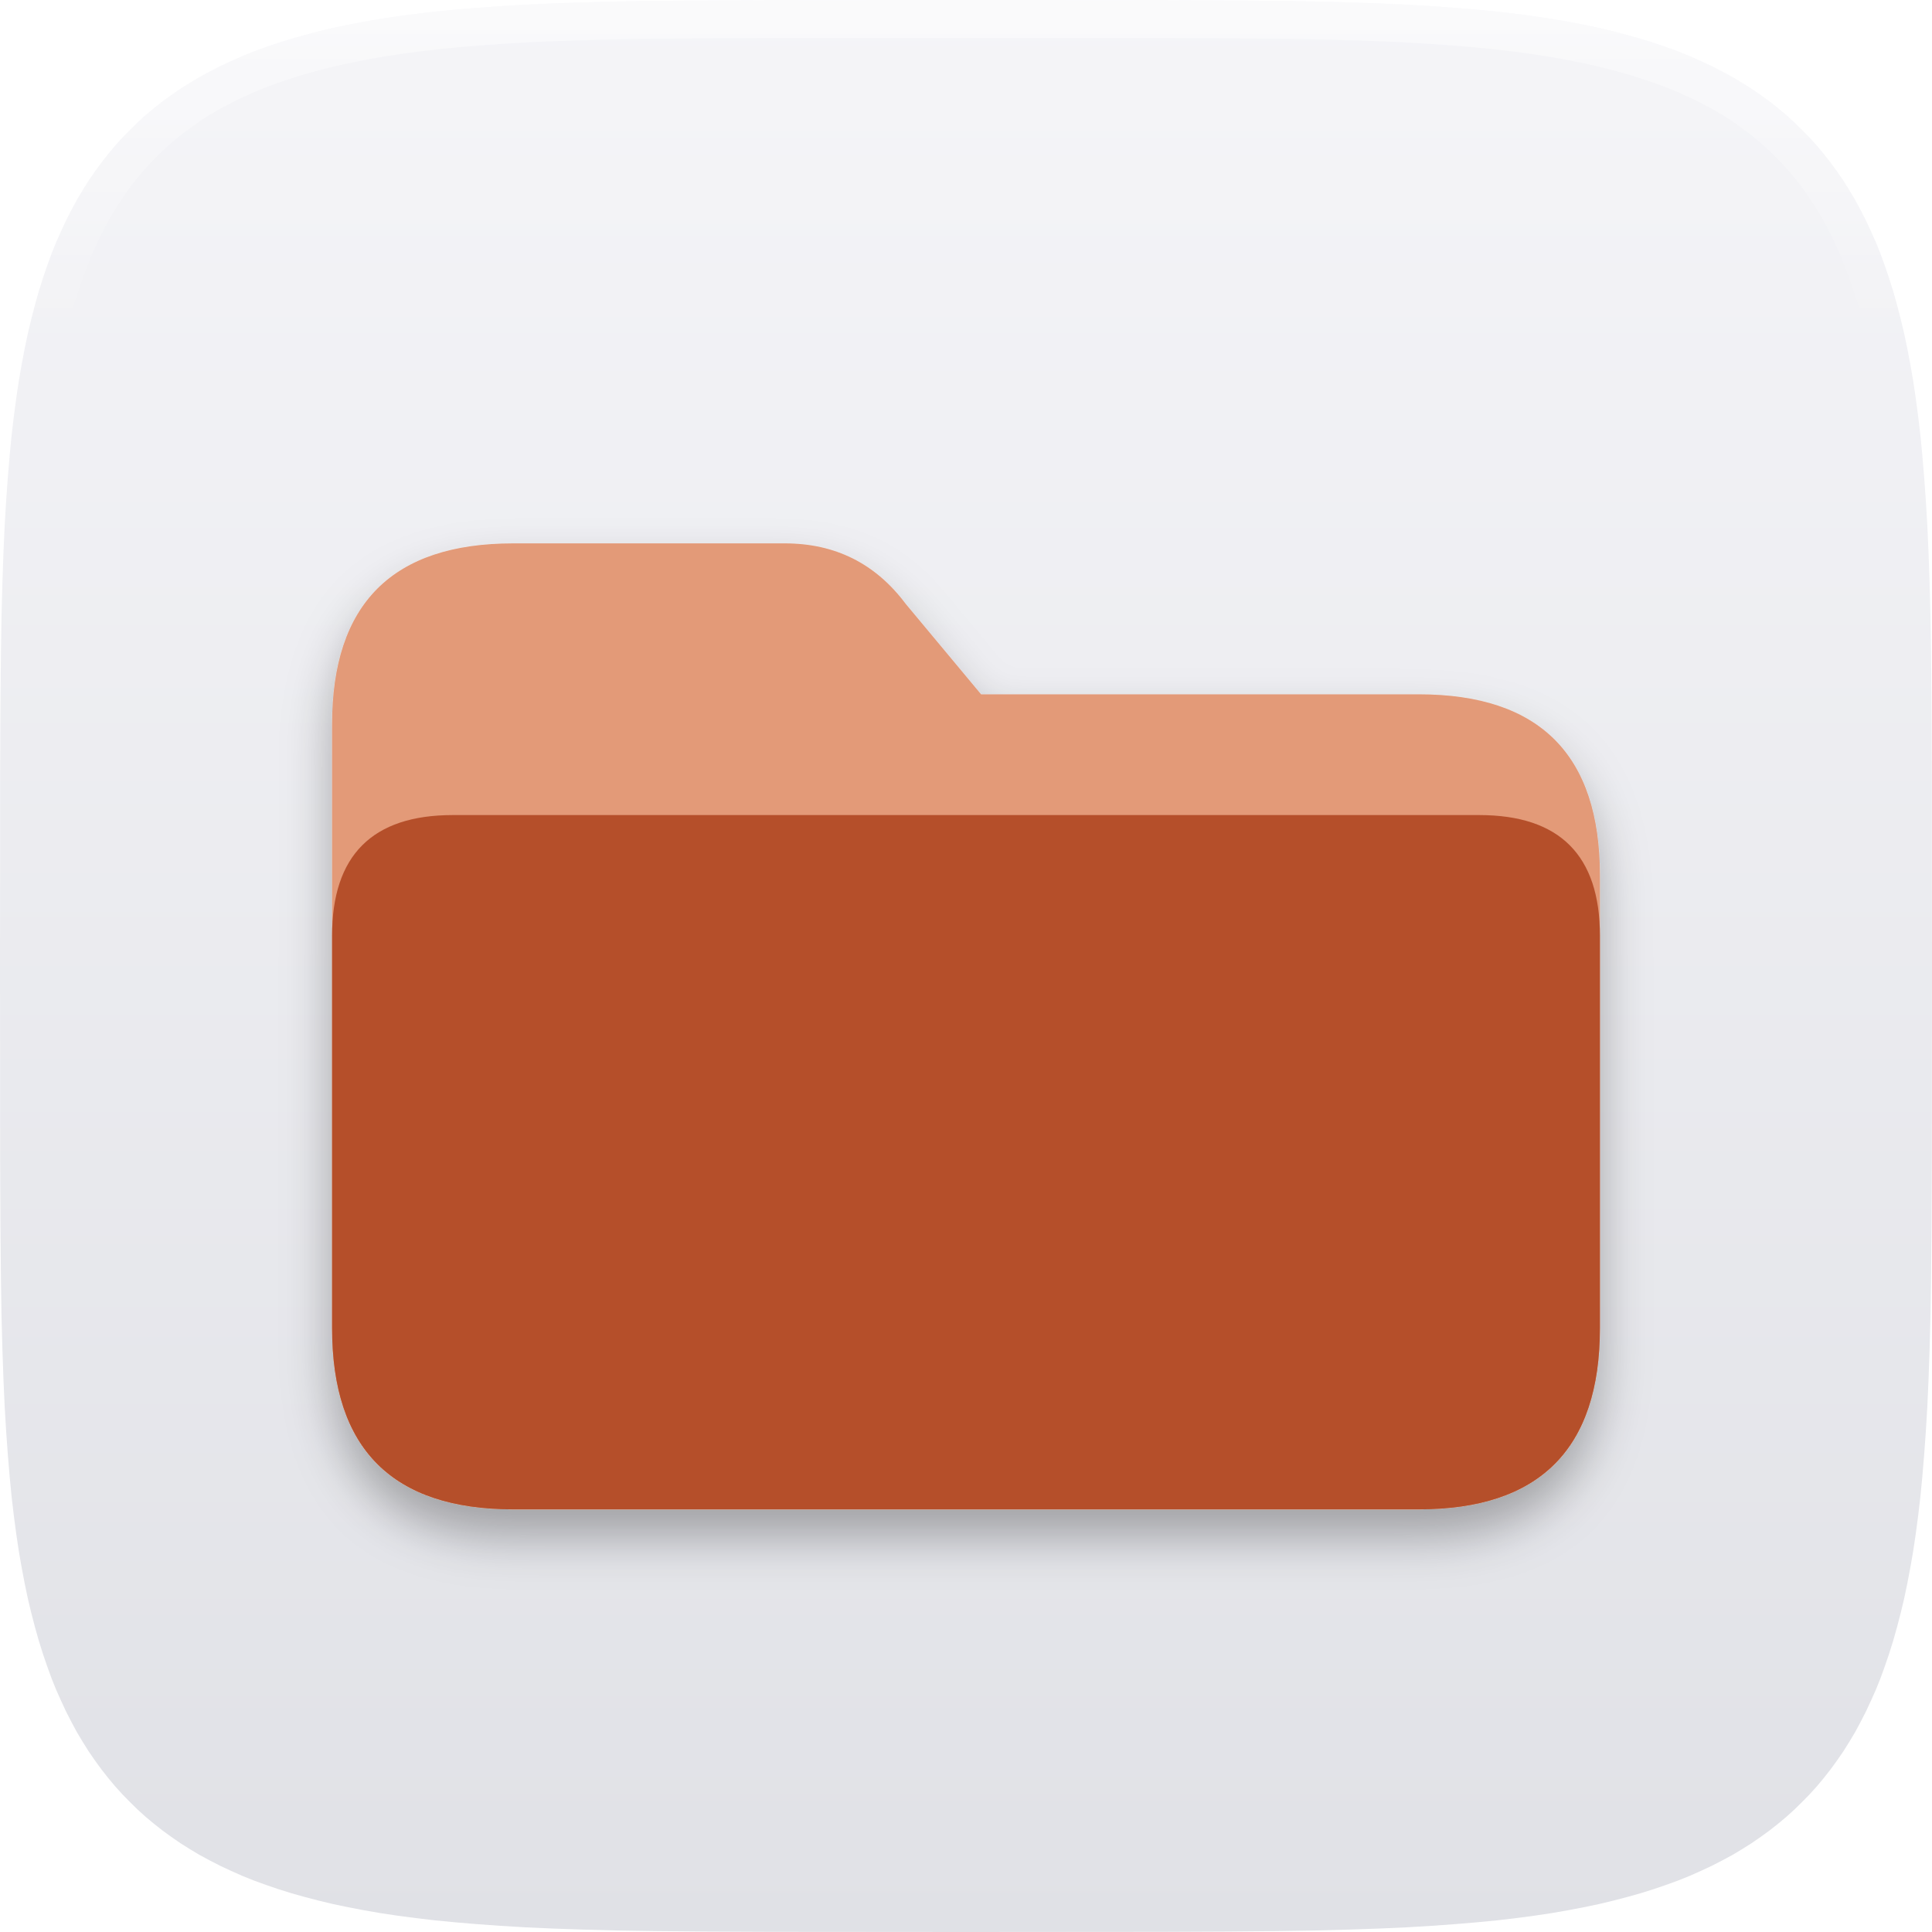
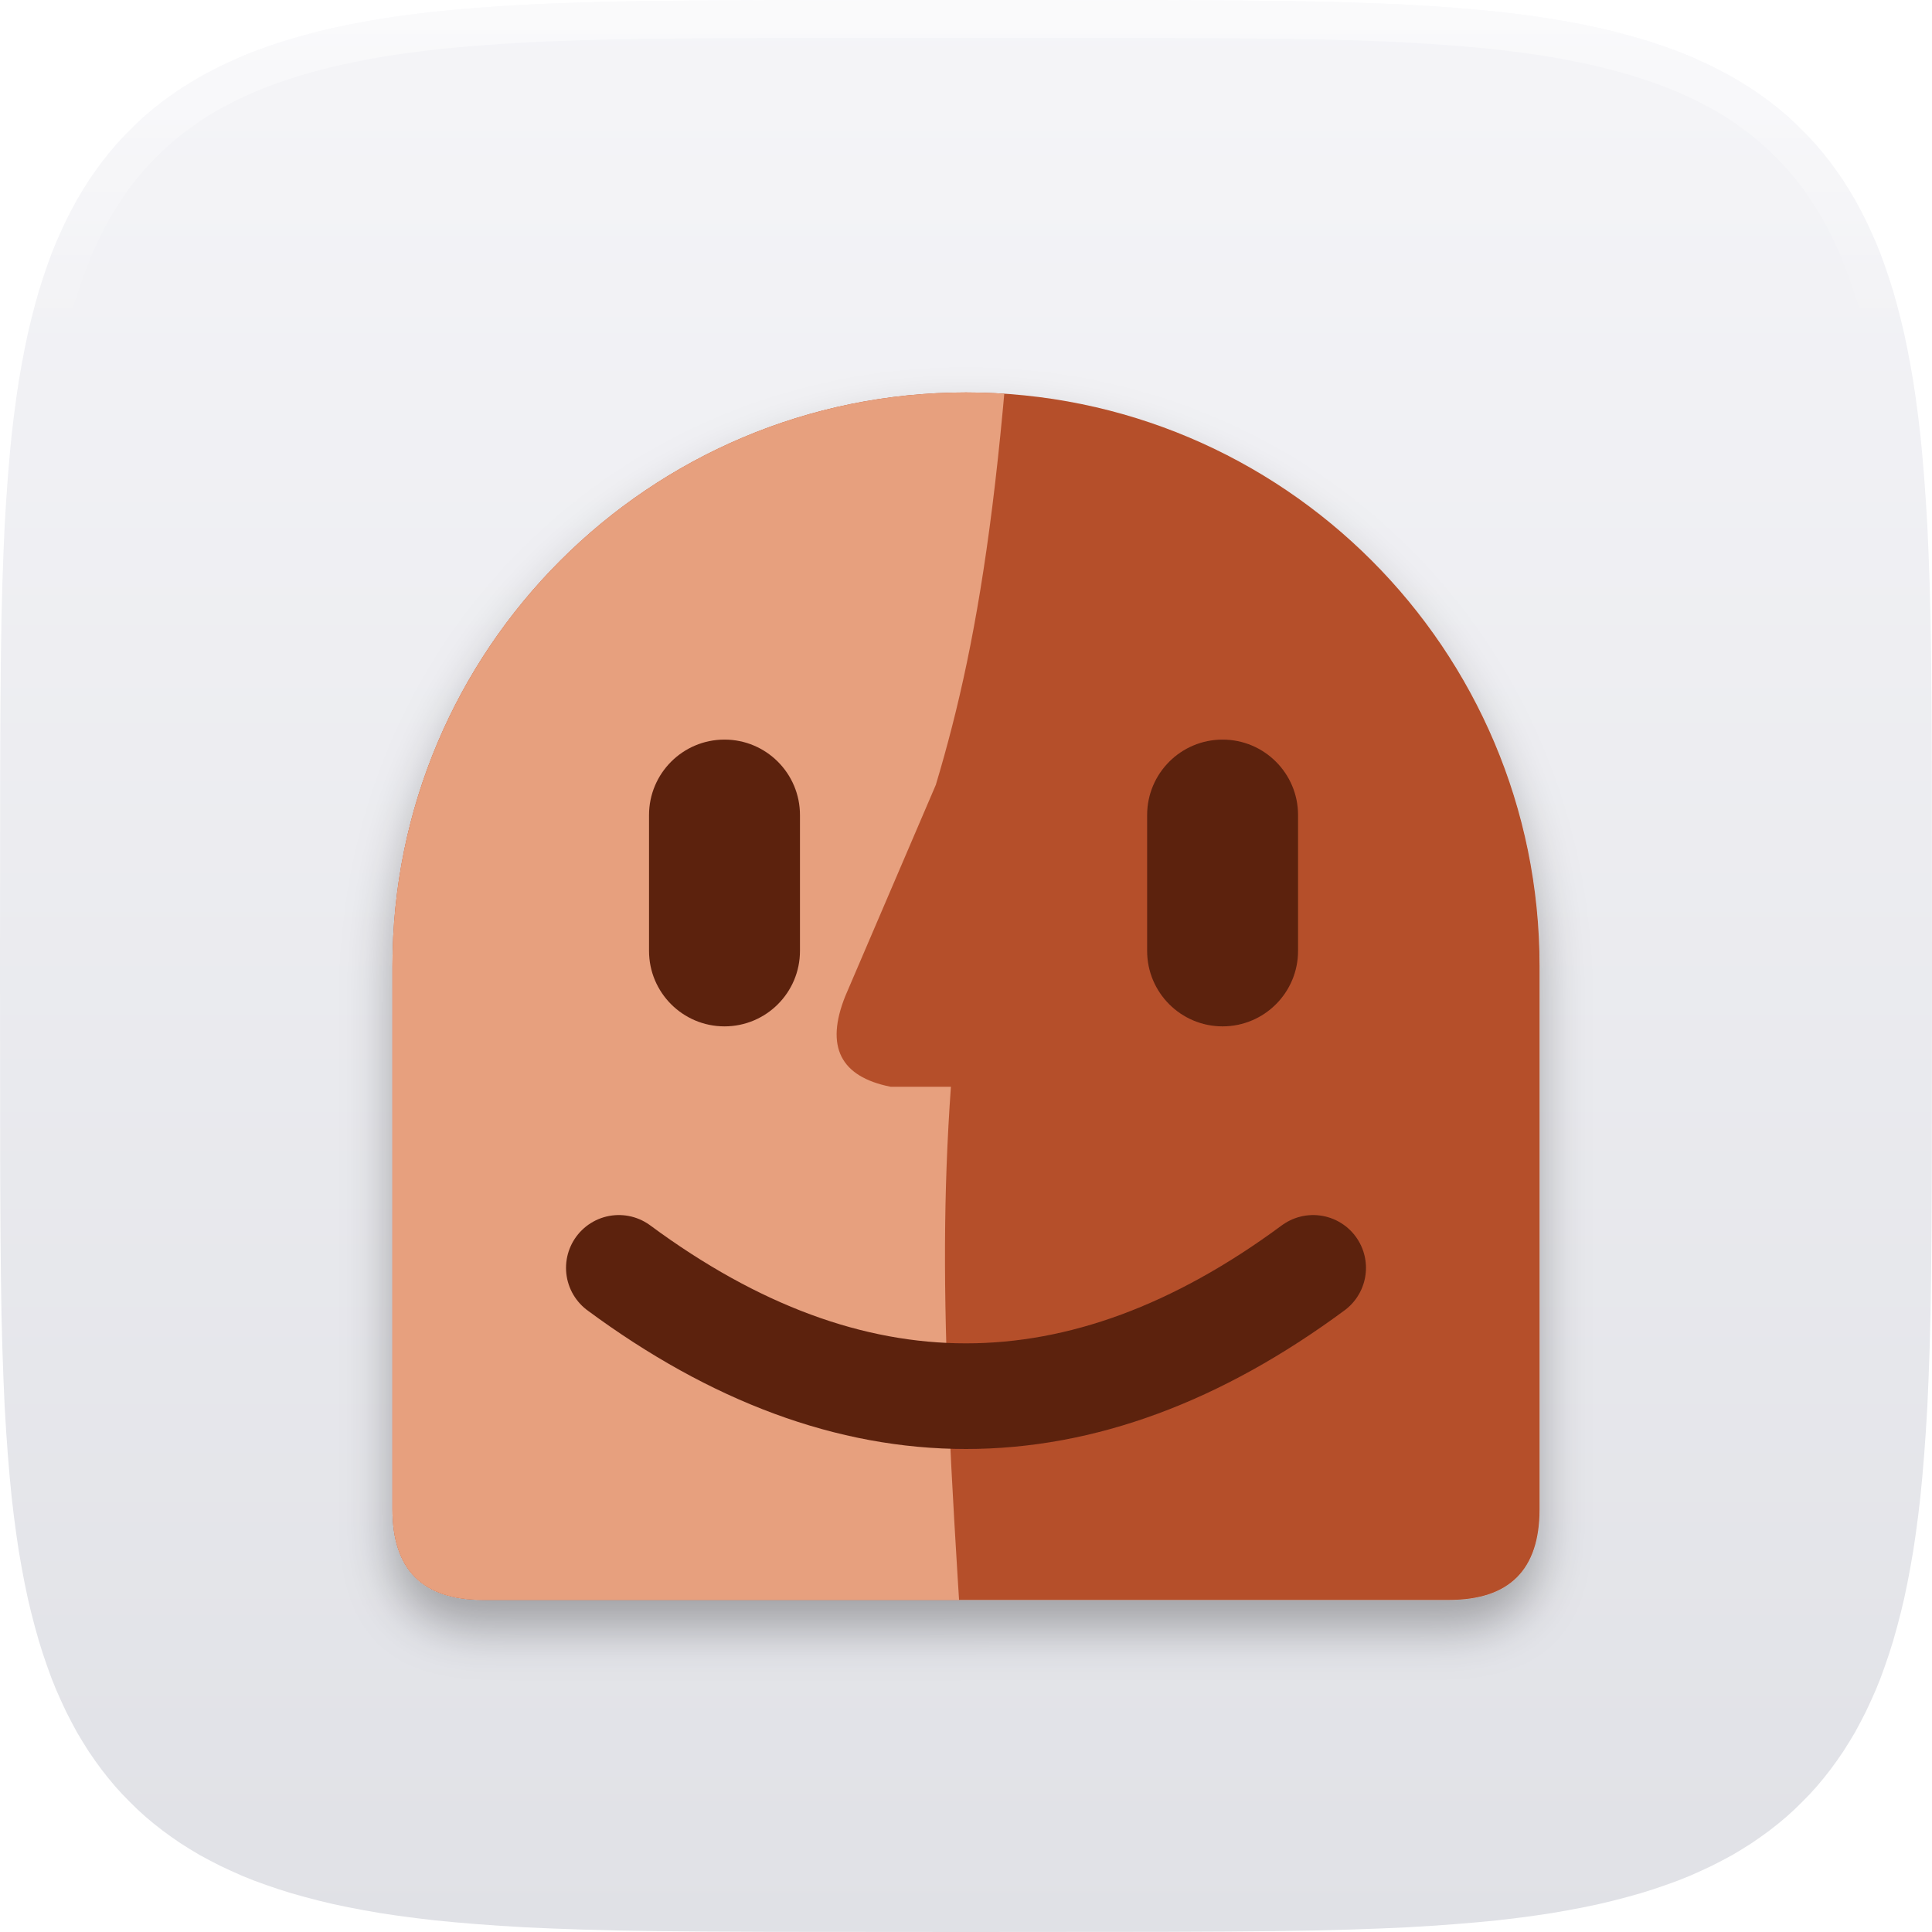
<svg xmlns="http://www.w3.org/2000/svg" width="128" height="128" viewBox="0 0 128 128">
  <defs>
    <linearGradient id="base" x1="0" y1="0" x2="0" y2="1">
      <stop offset="0" stop-color="#F5F5F8" />
      <stop offset="1" stop-color="#E0E1E6" />
    </linearGradient>
    <linearGradient id="hl" gradientUnits="userSpaceOnUse" x1="0" y1="0" x2="0" y2="22">
      <stop offset="0" stop-color="#FFFFFF" stop-opacity="0.5" />
      <stop offset="1" stop-color="#FFFFFF" stop-opacity="0" />
    </linearGradient>
    <clipPath id="tile">
      <path d="M128.00 64.00 L127.99 77.00 L127.97 81.35 L127.94 84.54 L127.90 87.15 L127.84 89.40 L127.77 91.40 L127.69 93.20 L127.59 94.86 L127.48 96.39 L127.36 97.82 L127.23 99.17 L127.08 100.44 L126.92 101.65 L126.75 102.79 L126.56 103.88 L126.36 104.93 L126.15 105.93 L125.92 106.89 L125.68 107.81 L125.43 108.70 L125.16 109.56 L124.88 110.38 L124.59 111.18 L124.28 111.95 L123.95 112.69 L123.62 113.40 L123.26 114.10 L122.90 114.77 L122.51 115.42 L122.12 116.04 L121.70 116.65 L121.27 117.24 L120.83 117.80 L120.37 118.35 L119.89 118.88 L119.39 119.39 L118.88 119.89 L118.35 120.37 L117.80 120.83 L117.24 121.27 L116.65 121.70 L116.04 122.12 L115.42 122.51 L114.77 122.90 L114.10 123.26 L113.40 123.62 L112.69 123.95 L111.95 124.28 L111.18 124.59 L110.38 124.88 L109.56 125.16 L108.70 125.43 L107.81 125.68 L106.89 125.92 L105.93 126.15 L104.93 126.36 L103.88 126.56 L102.79 126.75 L101.65 126.92 L100.44 127.08 L99.17 127.23 L97.82 127.36 L96.39 127.48 L94.86 127.59 L93.20 127.69 L91.40 127.77 L89.40 127.84 L87.15 127.90 L84.54 127.94 L81.35 127.97 L77.00 127.99 L64.00 128.00 L51.00 127.99 L46.65 127.97 L43.46 127.94 L40.85 127.90 L38.60 127.84 L36.60 127.77 L34.80 127.69 L33.14 127.59 L31.61 127.48 L30.18 127.36 L28.83 127.23 L27.56 127.08 L26.35 126.92 L25.21 126.75 L24.12 126.56 L23.07 126.36 L22.07 126.15 L21.11 125.92 L20.19 125.68 L19.30 125.43 L18.44 125.16 L17.62 124.88 L16.82 124.59 L16.05 124.28 L15.31 123.95 L14.60 123.62 L13.90 123.26 L13.23 122.90 L12.58 122.51 L11.96 122.12 L11.35 121.70 L10.76 121.27 L10.20 120.83 L9.65 120.37 L9.12 119.89 L8.61 119.39 L8.11 118.88 L7.63 118.35 L7.17 117.80 L6.73 117.24 L6.30 116.65 L5.88 116.04 L5.49 115.42 L5.10 114.77 L4.74 114.10 L4.38 113.40 L4.05 112.69 L3.72 111.95 L3.41 111.18 L3.12 110.38 L2.84 109.56 L2.57 108.70 L2.32 107.81 L2.08 106.89 L1.85 105.93 L1.64 104.93 L1.44 103.88 L1.25 102.79 L1.08 101.65 L0.92 100.44 L0.77 99.17 L0.64 97.82 L0.52 96.39 L0.41 94.86 L0.31 93.20 L0.23 91.40 L0.16 89.40 L0.10 87.15 L0.06 84.54 L0.03 81.35 L0.01 77.00 L0.00 64.00 L0.01 51.00 L0.03 46.65 L0.06 43.46 L0.10 40.85 L0.16 38.60 L0.23 36.60 L0.31 34.80 L0.41 33.14 L0.52 31.61 L0.64 30.18 L0.77 28.83 L0.92 27.56 L1.08 26.35 L1.25 25.21 L1.44 24.12 L1.64 23.07 L1.85 22.07 L2.08 21.11 L2.32 20.19 L2.57 19.30 L2.84 18.44 L3.12 17.62 L3.41 16.82 L3.72 16.05 L4.05 15.31 L4.38 14.60 L4.74 13.90 L5.10 13.23 L5.49 12.58 L5.88 11.96 L6.30 11.35 L6.73 10.76 L7.17 10.20 L7.63 9.65 L8.11 9.12 L8.61 8.61 L9.12 8.11 L9.65 7.63 L10.20 7.17 L10.76 6.73 L11.35 6.30 L11.96 5.88 L12.58 5.49 L13.23 5.10 L13.90 4.74 L14.60 4.38 L15.31 4.05 L16.05 3.72 L16.82 3.41 L17.62 3.12 L18.44 2.84 L19.30 2.57 L20.19 2.32 L21.11 2.08 L22.07 1.85 L23.07 1.64 L24.12 1.44 L25.21 1.25 L26.35 1.08 L27.56 0.92 L28.83 0.77 L30.18 0.64 L31.61 0.52 L33.14 0.41 L34.80 0.31 L36.60 0.23 L38.60 0.16 L40.85 0.10 L43.46 0.06 L46.65 0.03 L51.00 0.01 L64.00 0.00 L77.00 0.01 L81.35 0.03 L84.54 0.06 L87.15 0.10 L89.40 0.16 L91.40 0.23 L93.20 0.31 L94.86 0.41 L96.39 0.52 L97.82 0.64 L99.17 0.77 L100.44 0.92 L101.65 1.08 L102.79 1.25 L103.88 1.44 L104.93 1.64 L105.93 1.85 L106.89 2.08 L107.81 2.32 L108.70 2.57 L109.56 2.84 L110.38 3.12 L111.18 3.41 L111.95 3.72 L112.69 4.05 L113.40 4.38 L114.10 4.74 L114.77 5.10 L115.42 5.49 L116.04 5.88 L116.65 6.30 L117.24 6.73 L117.80 7.17 L118.35 7.63 L118.88 8.11 L119.39 8.61 L119.89 9.12 L120.37 9.65 L120.83 10.20 L121.27 10.76 L121.70 11.35 L122.12 11.96 L122.51 12.58 L122.90 13.23 L123.26 13.90 L123.62 14.60 L123.95 15.31 L124.28 16.05 L124.59 16.82 L124.88 17.62 L125.16 18.44 L125.43 19.30 L125.68 20.19 L125.92 21.11 L126.15 22.07 L126.36 23.07 L126.56 24.12 L126.75 25.21 L126.92 26.35 L127.08 27.56 L127.23 28.83 L127.36 30.18 L127.48 31.61 L127.59 33.14 L127.69 34.80 L127.77 36.60 L127.84 38.60 L127.90 40.85 L127.94 43.46 L127.97 46.65 L127.99 51.00 Z" />
    </clipPath>
    <filter id="drop" x="-30%" y="-30%" width="160%" height="170%">
      <feDropShadow dx="0" dy="1.8" stdDeviation="1.6" flood-color="#000000" flood-opacity="0.3" />
    </filter>
+     <clipPath id="head">
+       <path d="M26 100 V64 A38 38 0 0 1 102 64 V100 Q102 106 96 106 H32 Q26 106 26 100 Z" />
+     </clipPath>
  </defs>
  <path d="M128.00 64.00 L127.99 77.00 L127.97 81.35 L127.94 84.54 L127.90 87.15 L127.84 89.40 L127.77 91.40 L127.69 93.20 L127.59 94.86 L127.48 96.39 L127.36 97.82 L127.23 99.17 L127.08 100.44 L126.92 101.65 L126.75 102.79 L126.56 103.88 L126.36 104.93 L126.15 105.93 L125.92 106.89 L125.68 107.81 L125.43 108.70 L125.16 109.56 L124.88 110.38 L124.59 111.18 L124.28 111.95 L123.95 112.69 L123.62 113.40 L123.26 114.10 L122.90 114.77 L122.51 115.42 L122.12 116.04 L121.70 116.65 L121.27 117.24 L120.83 117.80 L120.37 118.35 L119.89 118.88 L119.39 119.39 L118.88 119.89 L118.35 120.37 L117.80 120.83 L117.24 121.27 L116.65 121.70 L116.04 122.12 L115.42 122.51 L114.77 122.90 L114.10 123.26 L113.40 123.62 L112.69 123.95 L111.95 124.28 L111.18 124.59 L110.38 124.88 L109.56 125.16 L108.70 125.43 L107.81 125.68 L106.89 125.92 L105.93 126.15 L104.93 126.36 L103.88 126.56 L102.79 126.75 L101.65 126.92 L100.44 127.08 L99.17 127.23 L97.82 127.36 L96.39 127.48 L94.86 127.59 L93.20 127.69 L91.40 127.77 L89.40 127.84 L87.15 127.90 L84.54 127.94 L81.35 127.97 L77.00 127.99 L64.00 128.00 L51.00 127.99 L46.65 127.97 L43.46 127.94 L40.85 127.90 L38.60 127.84 L36.60 127.77 L34.80 127.69 L33.14 127.59 L31.61 127.48 L30.18 127.36 L28.83 127.23 L27.56 127.08 L26.35 126.92 L25.21 126.75 L24.12 126.56 L23.07 126.36 L22.07 126.15 L21.11 125.92 L20.19 125.68 L19.30 125.43 L18.44 125.16 L17.62 124.88 L16.82 124.59 L16.05 124.28 L15.31 123.95 L14.60 123.62 L13.90 123.26 L13.23 122.90 L12.58 122.51 L11.96 122.12 L11.35 121.70 L10.76 121.27 L10.20 120.83 L9.65 120.37 L9.12 119.89 L8.61 119.39 L8.11 118.88 L7.63 118.35 L7.17 117.80 L6.73 117.24 L6.30 116.65 L5.88 116.04 L5.49 115.42 L5.10 114.77 L4.74 114.10 L4.38 113.40 L4.05 112.69 L3.72 111.95 L3.41 111.18 L3.12 110.38 L2.84 109.56 L2.57 108.70 L2.32 107.81 L2.08 106.89 L1.85 105.93 L1.64 104.93 L1.44 103.88 L1.25 102.79 L1.08 101.65 L0.92 100.44 L0.77 99.17 L0.64 97.82 L0.52 96.39 L0.41 94.86 L0.31 93.20 L0.23 91.40 L0.16 89.40 L0.10 87.15 L0.06 84.54 L0.03 81.35 L0.01 77.00 L0.00 64.00 L0.01 51.00 L0.03 46.65 L0.06 43.46 L0.10 40.85 L0.16 38.60 L0.23 36.60 L0.31 34.80 L0.41 33.14 L0.52 31.61 L0.64 30.18 L0.77 28.83 L0.92 27.56 L1.08 26.35 L1.25 25.21 L1.44 24.12 L1.64 23.07 L1.85 22.07 L2.08 21.11 L2.32 20.19 L2.57 19.30 L2.84 18.44 L3.12 17.62 L3.41 16.82 L3.72 16.05 L4.05 15.31 L4.38 14.60 L4.74 13.90 L5.10 13.23 L5.49 12.58 L5.88 11.96 L6.30 11.35 L6.73 10.76 L7.17 10.20 L7.63 9.65 L8.11 9.12 L8.61 8.61 L9.12 8.11 L9.65 7.63 L10.20 7.17 L10.76 6.73 L11.35 6.30 L11.96 5.88 L12.58 5.49 L13.23 5.10 L13.90 4.74 L14.60 4.38 L15.31 4.05 L16.05 3.72 L16.82 3.41 L17.62 3.12 L18.44 2.84 L19.30 2.57 L20.19 2.32 L21.11 2.08 L22.07 1.85 L23.07 1.64 L24.12 1.44 L25.21 1.25 L26.35 1.08 L27.56 0.92 L28.83 0.77 L30.18 0.64 L31.61 0.52 L33.14 0.41 L34.80 0.31 L36.60 0.23 L38.60 0.16 L40.85 0.10 L43.46 0.06 L46.65 0.03 L51.00 0.01 L64.00 0.00 L77.00 0.01 L81.35 0.03 L84.54 0.06 L87.15 0.10 L89.40 0.16 L91.40 0.23 L93.20 0.31 L94.86 0.41 L96.39 0.52 L97.82 0.64 L99.17 0.77 L100.44 0.92 L101.65 1.08 L102.79 1.25 L103.88 1.44 L104.93 1.64 L105.93 1.85 L106.89 2.08 L107.81 2.32 L108.70 2.57 L109.56 2.84 L110.38 3.12 L111.18 3.41 L111.95 3.72 L112.69 4.05 L113.40 4.38 L114.10 4.74 L114.77 5.10 L115.42 5.49 L116.04 5.88 L116.65 6.30 L117.24 6.73 L117.80 7.17 L118.35 7.63 L118.88 8.11 L119.39 8.61 L119.89 9.12 L120.37 9.65 L120.83 10.20 L121.27 10.76 L121.70 11.35 L122.12 11.96 L122.51 12.58 L122.90 13.23 L123.26 13.90 L123.62 14.60 L123.95 15.31 L124.28 16.05 L124.59 16.82 L124.88 17.62 L125.16 18.44 L125.43 19.30 L125.68 20.19 L125.92 21.11 L126.15 22.07 L126.36 23.07 L126.56 24.12 L126.75 25.21 L126.92 26.35 L127.08 27.56 L127.23 28.83 L127.36 30.18 L127.48 31.61 L127.59 33.14 L127.69 34.80 L127.77 36.60 L127.84 38.60 L127.90 40.85 L127.94 43.46 L127.97 46.65 L127.99 51.00 Z" fill="url(#base)" />
  <g clip-path="url(#tile)">
    <path d="M128.00 64.00 L127.99 77.00 L127.97 81.35 L127.94 84.54 L127.90 87.15 L127.84 89.40 L127.77 91.40 L127.69 93.20 L127.59 94.86 L127.48 96.39 L127.36 97.82 L127.23 99.17 L127.08 100.44 L126.92 101.65 L126.75 102.79 L126.56 103.88 L126.36 104.93 L126.15 105.93 L125.92 106.89 L125.68 107.81 L125.43 108.70 L125.16 109.56 L124.88 110.38 L124.59 111.18 L124.28 111.95 L123.95 112.69 L123.62 113.40 L123.26 114.10 L122.90 114.77 L122.51 115.42 L122.12 116.04 L121.70 116.65 L121.27 117.24 L120.83 117.80 L120.37 118.35 L119.89 118.88 L119.39 119.39 L118.88 119.89 L118.35 120.37 L117.80 120.83 L117.24 121.27 L116.65 121.70 L116.04 122.12 L115.42 122.51 L114.77 122.90 L114.10 123.26 L113.40 123.62 L112.69 123.95 L111.95 124.28 L111.18 124.59 L110.38 124.88 L109.56 125.16 L108.70 125.43 L107.81 125.68 L106.89 125.92 L105.93 126.15 L104.93 126.36 L103.88 126.56 L102.79 126.75 L101.65 126.92 L100.44 127.08 L99.17 127.23 L97.82 127.36 L96.39 127.48 L94.86 127.59 L93.20 127.69 L91.40 127.77 L89.40 127.84 L87.15 127.90 L84.54 127.94 L81.35 127.97 L77.00 127.99 L64.00 128.00 L51.00 127.99 L46.65 127.97 L43.46 127.94 L40.85 127.90 L38.60 127.84 L36.60 127.77 L34.80 127.69 L33.14 127.59 L31.61 127.48 L30.18 127.36 L28.83 127.23 L27.56 127.08 L26.35 126.92 L25.21 126.75 L24.12 126.56 L23.07 126.36 L22.07 126.15 L21.11 125.92 L20.19 125.68 L19.30 125.43 L18.44 125.16 L17.62 124.88 L16.82 124.59 L16.05 124.28 L15.31 123.95 L14.60 123.62 L13.90 123.26 L13.23 122.90 L12.58 122.51 L11.96 122.12 L11.35 121.70 L10.76 121.27 L10.20 120.83 L9.65 120.37 L9.12 119.89 L8.61 119.39 L8.11 118.88 L7.63 118.35 L7.17 117.80 L6.73 117.24 L6.30 116.65 L5.88 116.04 L5.49 115.42 L5.10 114.77 L4.74 114.10 L4.38 113.40 L4.05 112.69 L3.72 111.95 L3.41 111.18 L3.12 110.38 L2.84 109.56 L2.57 108.70 L2.32 107.81 L2.08 106.89 L1.85 105.93 L1.64 104.93 L1.44 103.88 L1.25 102.79 L1.08 101.65 L0.92 100.44 L0.77 99.17 L0.64 97.82 L0.52 96.39 L0.41 94.86 L0.31 93.20 L0.23 91.40 L0.16 89.40 L0.10 87.15 L0.06 84.54 L0.03 81.35 L0.01 77.00 L0.00 64.00 L0.01 51.00 L0.03 46.65 L0.06 43.46 L0.10 40.85 L0.16 38.60 L0.23 36.60 L0.31 34.80 L0.41 33.14 L0.52 31.61 L0.64 30.18 L0.77 28.83 L0.92 27.56 L1.08 26.35 L1.25 25.21 L1.44 24.12 L1.64 23.07 L1.85 22.07 L2.08 21.11 L2.32 20.19 L2.57 19.30 L2.84 18.44 L3.12 17.62 L3.41 16.82 L3.72 16.05 L4.05 15.31 L4.38 14.60 L4.74 13.90 L5.10 13.23 L5.49 12.58 L5.88 11.96 L6.30 11.35 L6.73 10.76 L7.17 10.20 L7.63 9.65 L8.11 9.12 L8.61 8.61 L9.12 8.11 L9.65 7.63 L10.20 7.17 L10.76 6.73 L11.35 6.30 L11.96 5.88 L12.58 5.49 L13.23 5.10 L13.90 4.74 L14.60 4.38 L15.31 4.05 L16.05 3.72 L16.82 3.41 L17.62 3.12 L18.44 2.84 L19.30 2.57 L20.19 2.32 L21.11 2.08 L22.07 1.85 L23.07 1.64 L24.12 1.44 L25.21 1.25 L26.35 1.08 L27.56 0.92 L28.83 0.77 L30.18 0.64 L31.61 0.52 L33.14 0.41 L34.80 0.31 L36.60 0.23 L38.60 0.16 L40.85 0.10 L43.46 0.06 L46.65 0.03 L51.00 0.01 L64.00 0.00 L77.00 0.01 L81.35 0.03 L84.54 0.06 L87.15 0.10 L89.40 0.16 L91.40 0.23 L93.20 0.31 L94.86 0.41 L96.39 0.52 L97.82 0.64 L99.17 0.77 L100.44 0.92 L101.65 1.08 L102.79 1.25 L103.88 1.44 L104.93 1.64 L105.93 1.85 L106.89 2.08 L107.81 2.32 L108.70 2.57 L109.56 2.84 L110.38 3.12 L111.18 3.41 L111.95 3.72 L112.69 4.05 L113.40 4.38 L114.10 4.74 L114.77 5.10 L115.42 5.49 L116.04 5.88 L116.65 6.30 L117.24 6.73 L117.80 7.17 L118.35 7.63 L118.88 8.11 L119.39 8.61 L119.89 9.12 L120.37 9.65 L120.83 10.20 L121.27 10.76 L121.70 11.35 L122.12 11.96 L122.51 12.58 L122.90 13.23 L123.26 13.90 L123.62 14.60 L123.95 15.31 L124.28 16.05 L124.59 16.82 L124.88 17.62 L125.16 18.44 L125.43 19.30 L125.68 20.19 L125.92 21.11 L126.15 22.07 L126.36 23.07 L126.56 24.12 L126.75 25.21 L126.92 26.35 L127.08 27.56 L127.23 28.83 L127.36 30.18 L127.48 31.61 L127.59 33.14 L127.69 34.80 L127.77 36.60 L127.84 38.60 L127.90 40.85 L127.94 43.46 L127.97 46.65 L127.99 51.00 Z" fill="none" stroke="url(#hl)" stroke-width="5" />
    <g filter="url(#drop)">
-       <path d="M22 48 Q22 36 34 36 H52 Q57 36 60 40 L65 46 H94 Q106 46 106 58 V88 Q106 100 94 100 H34 Q22 100 22 88 Z" fill="#E39A78" />
-       <path d="M22 62 Q22 54 30 54 H98 Q106 54 106 62 V88 Q106 100 94 100 H34 Q22 100 22 88 Z" fill="#B5502C" />
+       <path d="M26 100 V64 A38 38 0 0 1 102 64 V100 Q102 106 96 106 H32 Q26 106 26 100 Z" fill="#B5502C" />
+       <path clip-path="url(#head)" d="M0 0 H68 C67 30 65 42 62 52 L56 66 Q54 71 59 72 H63 C62 86 63 98 65 128 H0 Z" fill="#E7A07E" />
+       <rect x="43" y="49" width="10" height="19" rx="5" fill="#5C2210" />
+       <rect x="76" y="49" width="10" height="19" rx="5" fill="#5C2210" />
+       <path d="M41 84 Q64 101 87 84" fill="none" stroke="#5C2210" stroke-width="7" stroke-linecap="round" />
    </g>
  </g>
</svg>
